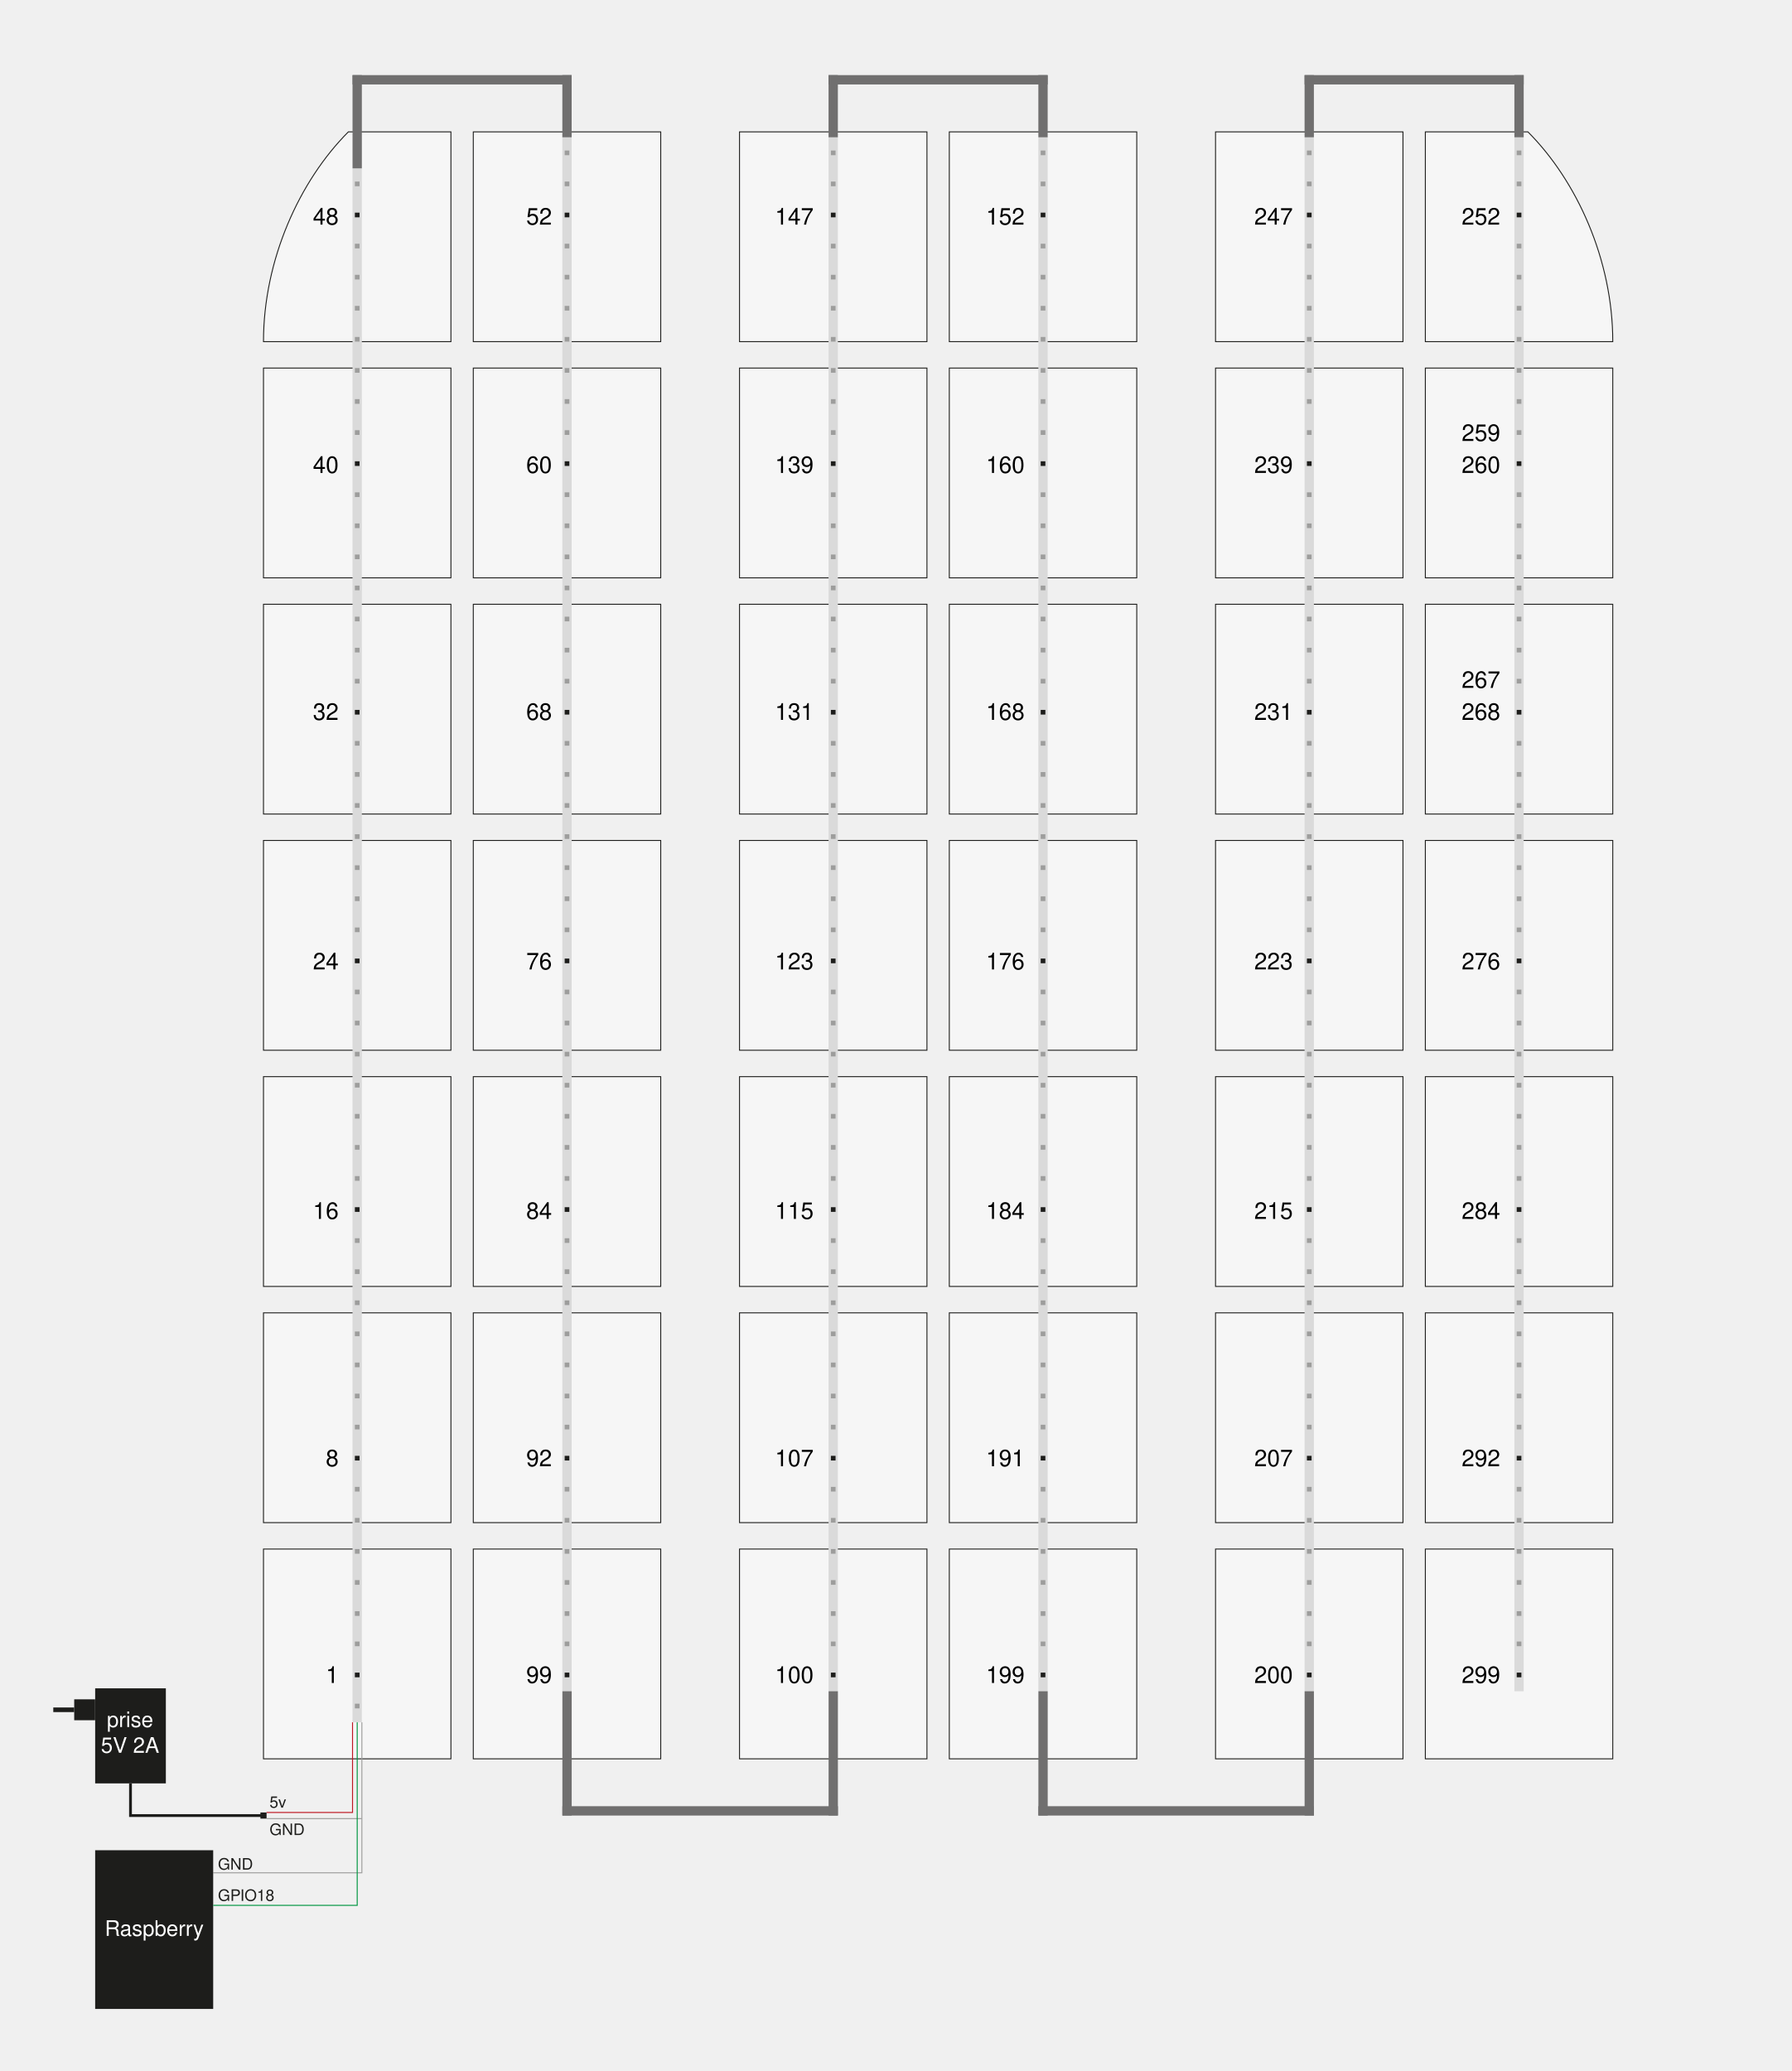
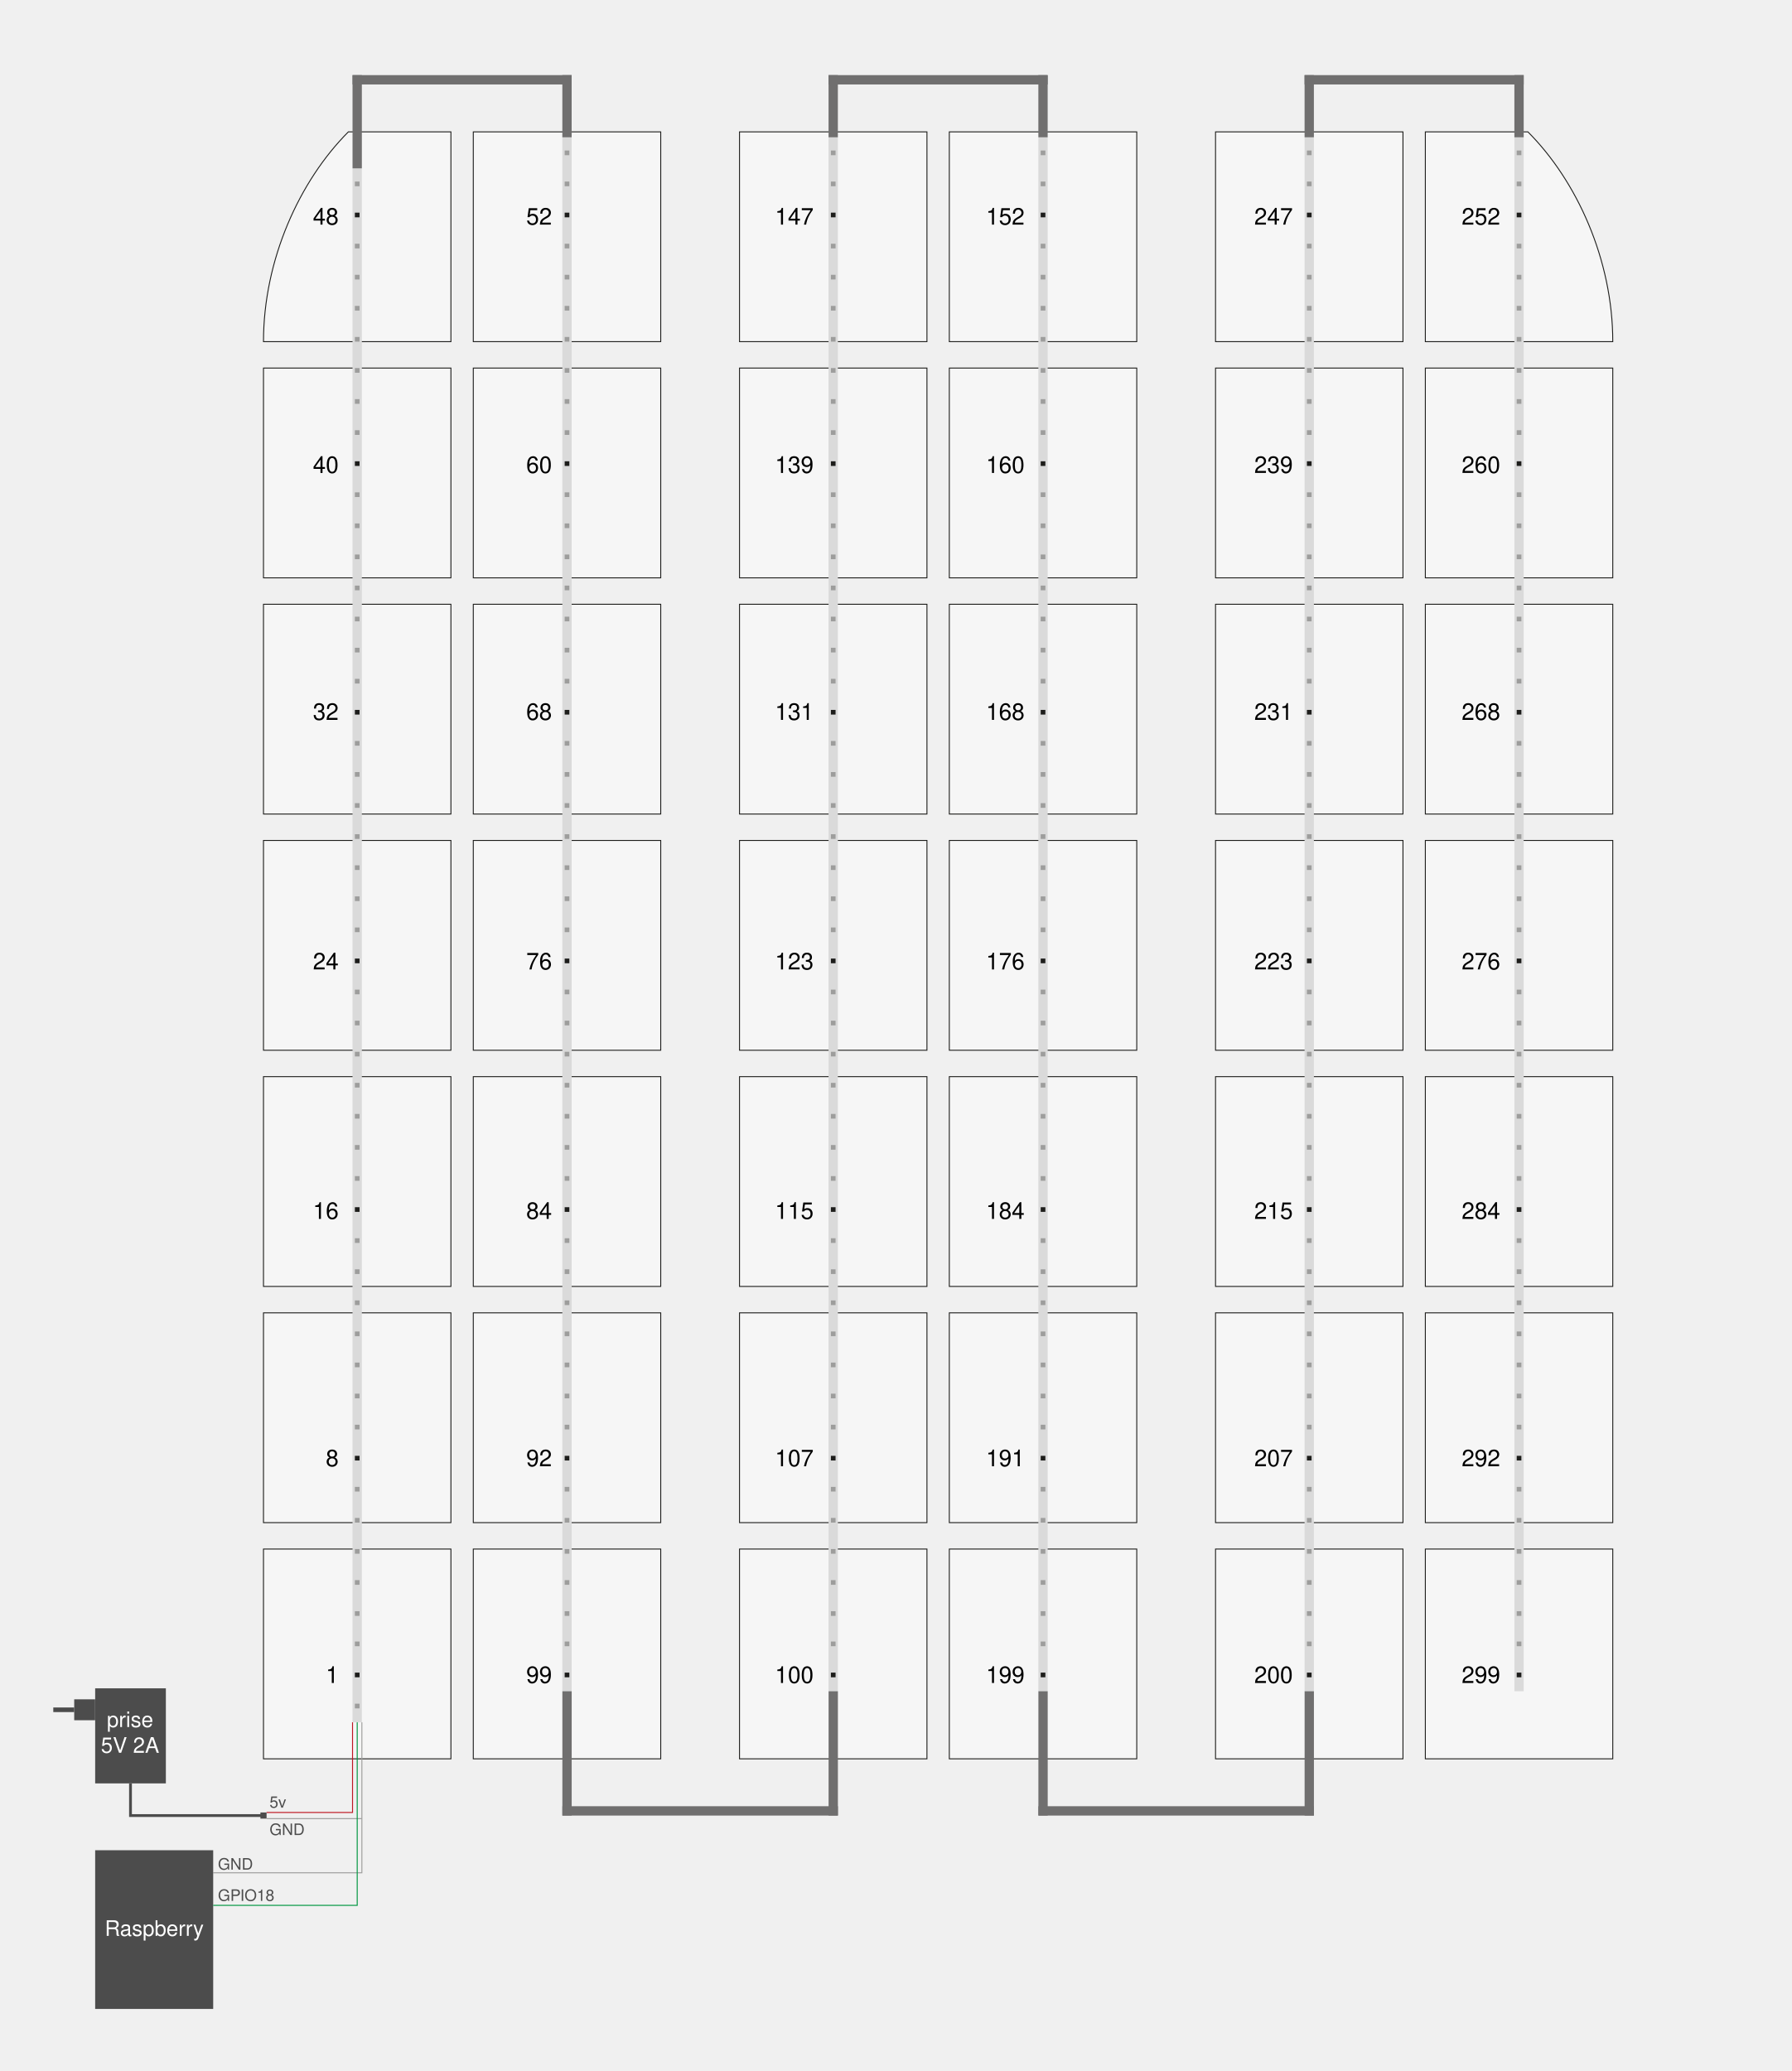
- <svg xmlns="http://www.w3.org/2000/svg" version="1.1" x="0px" y="0px" viewBox="0 0 5447.2 6296.4" style="enable-background:new 0 0 5447.2 6296.4;" xml:space="preserve">
+ <svg xmlns="http://www.w3.org/2000/svg" version="1.1" id="Calque_1" x="0px" y="0px" viewBox="0 0 5447.2 6296.4" style="enable-background:new 0 0 5447.2 6296.4;" xml:space="preserve">
  <style type="text/css">
	.st0{fill:#F6F6F6;stroke:#1D1D1B;stroke-width:2.835;stroke-miterlimit:10;}
	.st1{fill:#DADADA;}
	.st2{fill:#9D9D9C;}
	.st3{fill:#1D1D1B;}
	.st4{font-family:'Helvetica';}
	.st5{font-size:70.425px;}
	.st6{fill:none;}
	.st7{fill:#706F6F;}
	.st8{fill:none;stroke:#9D9D9C;stroke-width:3;stroke-miterlimit:10;}
	.st9{fill:none;stroke:#BE1622;stroke-width:3;stroke-miterlimit:10;}
- 	.st10{fill:#FFFFFF;}
- 	.st11{font-size:65.144px;}
- 	.st12{font-size:48px;}
- 	.st13{fill:none;stroke:#1D1D1B;stroke-width:8.504;stroke-miterlimit:10;}
- 	.st14{fill:none;stroke:#009640;stroke-width:3;stroke-miterlimit:10;}
+ 	.st10{fill:#4C4C4C;}
+ 	.st11{fill:#FFFFFF;}
+ 	.st12{font-size:65.144px;}
+ 	.st13{font-size:48px;}
+ 	.st14{fill:none;stroke:#4C4C4C;stroke-width:8.504;stroke-miterlimit:10;}
+ 	.st15{fill:none;stroke:#009640;stroke-width:3;stroke-miterlimit:10;}
</style>
  <g id="carraux">
    <rect x="801" y="1119" class="st0" width="569.8" height="637.8" />
    <rect x="1438.8" y="1119" class="st0" width="569.8" height="637.8" />
    <rect x="801" y="1837.1" class="st0" width="569.8" height="637.8" />
    <rect x="1438.8" y="1837.1" class="st0" width="569.8" height="637.8" />
    <rect x="801" y="2555.2" class="st0" width="569.8" height="637.8" />
    <rect x="1438.8" y="2555.2" class="st0" width="569.8" height="637.8" />
    <rect x="801" y="3273.3" class="st0" width="569.8" height="637.8" />
    <rect x="1438.8" y="3273.3" class="st0" width="569.8" height="637.8" />
    <rect x="801" y="3991.4" class="st0" width="569.8" height="637.8" />
    <rect x="1438.8" y="3991.4" class="st0" width="569.8" height="637.8" />
    <rect x="801" y="4709.5" class="st0" width="569.8" height="637.8" />
    <rect x="1438.8" y="4709.5" class="st0" width="569.8" height="637.8" />
-     <path class="st0" d="M1370.8,1038.7H801l0,0c0-248.7,109.4-489.1,258-637.8h0h311.8V1038.7z" />
+     <path class="st0" d="M1370.8,1038.7H801l0,0c0-248.7,109.4-489.1,258-637.8l0,0h311.8V1038.7z" />
    <rect x="1438.8" y="400.9" class="st0" width="569.8" height="637.8" />
    <rect x="2248.1" y="1119" class="st0" width="569.8" height="637.8" />
    <rect x="2885.9" y="1119" class="st0" width="569.8" height="637.8" />
    <rect x="2248.1" y="1837.1" class="st0" width="569.8" height="637.8" />
    <rect x="2885.9" y="1837.1" class="st0" width="569.8" height="637.8" />
    <rect x="2248.1" y="2555.2" class="st0" width="569.8" height="637.8" />
    <rect x="2885.9" y="2555.2" class="st0" width="569.8" height="637.8" />
    <rect x="2248.1" y="3273.3" class="st0" width="569.8" height="637.8" />
    <rect x="2885.9" y="3273.3" class="st0" width="569.8" height="637.8" />
    <rect x="2248.1" y="3991.4" class="st0" width="569.8" height="637.8" />
    <rect x="2885.9" y="3991.4" class="st0" width="569.8" height="637.8" />
    <rect x="2248.1" y="4709.5" class="st0" width="569.8" height="637.8" />
    <rect x="2885.9" y="4709.5" class="st0" width="569.8" height="637.8" />
    <rect x="2248.1" y="400.9" class="st0" width="569.8" height="637.8" />
    <rect x="2885.9" y="400.9" class="st0" width="569.8" height="637.8" />
    <rect x="3695.2" y="1119" class="st0" width="569.8" height="637.8" />
    <rect x="4333" y="1119" class="st0" width="569.8" height="637.8" />
    <rect x="3695.2" y="1837.1" class="st0" width="569.8" height="637.8" />
    <rect x="4333" y="1837.1" class="st0" width="569.8" height="637.8" />
    <rect x="3695.2" y="2555.2" class="st0" width="569.8" height="637.8" />
    <rect x="4333" y="2555.2" class="st0" width="569.8" height="637.8" />
    <rect x="3695.2" y="3273.3" class="st0" width="569.8" height="637.8" />
    <rect x="4333" y="3273.3" class="st0" width="569.8" height="637.8" />
    <rect x="3695.2" y="3991.4" class="st0" width="569.8" height="637.8" />
    <rect x="4333" y="3991.4" class="st0" width="569.8" height="637.8" />
    <rect x="3695.2" y="4709.5" class="st0" width="569.8" height="637.8" />
    <rect x="4333" y="4709.5" class="st0" width="569.8" height="637.8" />
    <rect x="3695.2" y="400.9" class="st0" width="569.8" height="637.8" />
-     <path class="st0" d="M4333,1038.7h569.8l0,0c0-248.7-109.4-489.1-258-637.8h0H4333V1038.7z" />
+     <path class="st0" d="M4333,1038.7h569.8l0,0c0-248.7-109.4-489.1-258-637.8l0,0H4333V1038.7z" />
  </g>
  <g id="bandes">
    <rect x="1071.7" y="511.9" class="st1" width="28.3" height="4724.4" />
    <rect x="1078.8" y="552" class="st2" width="14.2" height="14.2" />
    <rect x="1078.8" y="646.5" class="st3" width="14.2" height="14.2" />
    <rect x="1078.8" y="741" class="st2" width="14.2" height="14.2" />
    <rect x="1078.8" y="835.5" class="st2" width="14.2" height="14.2" />
    <rect x="1078.8" y="930" class="st2" width="14.2" height="14.2" />
    <rect x="1078.8" y="1024.5" class="st2" width="14.2" height="14.2" />
    <rect x="1078.8" y="1119" class="st2" width="14.2" height="14.2" />
    <rect x="1078.8" y="1213.5" class="st2" width="14.2" height="14.2" />
    <rect x="1078.8" y="1308" class="st2" width="14.2" height="14.2" />
    <rect x="1078.8" y="1402.4" class="st3" width="14.2" height="14.2" />
    <rect x="1078.8" y="1496.9" class="st2" width="14.2" height="14.2" />
    <rect x="1078.8" y="1591.4" class="st2" width="14.2" height="14.2" />
    <rect x="1078.8" y="1685.9" class="st2" width="14.2" height="14.2" />
    <rect x="1078.8" y="1780.4" class="st2" width="14.2" height="14.2" />
    <rect x="1078.8" y="1874.9" class="st2" width="14.2" height="14.2" />
    <rect x="1078.8" y="1969.4" class="st2" width="14.2" height="14.2" />
    <rect x="1078.8" y="2063.9" class="st2" width="14.2" height="14.2" />
    <rect x="1078.8" y="2158.3" class="st3" width="14.2" height="14.2" />
    <rect x="1078.8" y="2252.8" class="st2" width="14.2" height="14.2" />
    <rect x="1078.8" y="2347.3" class="st2" width="14.2" height="14.2" />
    <rect x="1078.8" y="2441.8" class="st2" width="14.2" height="14.2" />
    <rect x="1078.8" y="2536.3" class="st2" width="14.2" height="14.2" />
    <rect x="1078.8" y="2630.8" class="st2" width="14.2" height="14.2" />
    <rect x="1078.8" y="2725.3" class="st2" width="14.2" height="14.2" />
    <rect x="1078.8" y="2819.8" class="st2" width="14.2" height="14.2" />
    <rect x="1078.8" y="2914.3" class="st3" width="14.2" height="14.2" />
    <rect x="1078.8" y="3008.7" class="st2" width="14.2" height="14.2" />
    <rect x="1078.8" y="3103.2" class="st2" width="14.2" height="14.2" />
    <rect x="1078.8" y="3197.7" class="st2" width="14.2" height="14.2" />
    <rect x="1078.8" y="3292.2" class="st2" width="14.2" height="14.2" />
    <rect x="1078.8" y="3386.7" class="st2" width="14.2" height="14.2" />
    <rect x="1078.8" y="3481.2" class="st2" width="14.2" height="14.2" />
    <rect x="1078.8" y="3575.7" class="st2" width="14.2" height="14.2" />
    <rect x="1078.8" y="3670.2" class="st3" width="14.2" height="14.2" />
    <rect x="1078.8" y="3764.6" class="st2" width="14.2" height="14.2" />
    <rect x="1078.8" y="3859.1" class="st2" width="14.2" height="14.2" />
    <rect x="1078.8" y="3953.6" class="st2" width="14.2" height="14.2" />
    <rect x="1078.8" y="4048.1" class="st2" width="14.2" height="14.2" />
    <rect x="1078.8" y="4142.6" class="st2" width="14.2" height="14.2" />
    <rect x="1078.8" y="4237.1" class="st2" width="14.2" height="14.2" />
    <rect x="1078.8" y="4331.6" class="st2" width="14.2" height="14.2" />
    <rect x="1078.8" y="4426.1" class="st3" width="14.2" height="14.2" />
    <rect x="1078.8" y="4520.5" class="st2" width="14.2" height="14.2" />
    <rect x="1078.8" y="4615" class="st2" width="14.2" height="14.2" />
    <rect x="1078.8" y="4709.5" class="st2" width="14.2" height="14.2" />
    <rect x="1078.8" y="4804" class="st2" width="14.2" height="14.2" />
    <rect x="1078.8" y="4898.5" class="st2" width="14.2" height="14.2" />
    <rect x="1078.8" y="4990.7" class="st2" width="14.2" height="14.2" />
    <rect x="1078.8" y="5085.2" class="st3" width="14.2" height="14.2" />
    <rect x="1078.8" y="5179.7" class="st2" width="14.2" height="14.2" />
    <rect x="1709.5" y="417.4" class="st1" width="28.3" height="4724.4" />
    <rect x="1716.6" y="552" class="st2" width="14.2" height="14.2" />
    <rect x="1716.6" y="457.6" class="st2" width="14.2" height="14.2" />
    <rect x="1716.6" y="646.5" class="st3" width="14.2" height="14.2" />
    <rect x="1716.6" y="741" class="st2" width="14.2" height="14.2" />
    <rect x="1716.6" y="835.5" class="st2" width="14.2" height="14.2" />
    <rect x="1716.6" y="930" class="st2" width="14.2" height="14.2" />
    <rect x="1716.6" y="1024.5" class="st2" width="14.2" height="14.2" />
    <rect x="1716.6" y="1119" class="st2" width="14.2" height="14.2" />
    <rect x="1716.6" y="1213.5" class="st2" width="14.2" height="14.2" />
    <rect x="1716.6" y="1308" class="st2" width="14.2" height="14.2" />
    <rect x="1716.6" y="1402.4" class="st3" width="14.2" height="14.2" />
    <rect x="1716.6" y="1496.9" class="st2" width="14.2" height="14.2" />
    <rect x="1716.6" y="1591.4" class="st2" width="14.2" height="14.2" />
    <rect x="1716.6" y="1685.9" class="st2" width="14.2" height="14.2" />
    <rect x="1716.6" y="1780.4" class="st2" width="14.2" height="14.2" />
    <rect x="1716.6" y="1874.9" class="st2" width="14.2" height="14.2" />
    <rect x="1716.6" y="1969.4" class="st2" width="14.2" height="14.2" />
    <rect x="1716.6" y="2063.9" class="st2" width="14.2" height="14.2" />
    <rect x="1716.6" y="2158.3" class="st3" width="14.2" height="14.2" />
    <rect x="1716.6" y="2252.8" class="st2" width="14.2" height="14.2" />
    <rect x="1716.6" y="2347.3" class="st2" width="14.2" height="14.2" />
    <rect x="1716.6" y="2441.8" class="st2" width="14.2" height="14.2" />
    <rect x="1716.6" y="2536.3" class="st2" width="14.2" height="14.2" />
    <rect x="1716.6" y="2630.8" class="st2" width="14.2" height="14.2" />
    <rect x="1716.6" y="2725.3" class="st2" width="14.2" height="14.2" />
    <rect x="1716.6" y="2819.8" class="st2" width="14.2" height="14.2" />
    <rect x="1716.6" y="2914.3" class="st3" width="14.2" height="14.2" />
    <rect x="1716.6" y="3008.7" class="st2" width="14.2" height="14.2" />
    <rect x="1716.6" y="3103.2" class="st2" width="14.2" height="14.2" />
    <rect x="1716.6" y="3197.7" class="st2" width="14.2" height="14.2" />
    <rect x="1716.6" y="3292.2" class="st2" width="14.2" height="14.2" />
    <rect x="1716.6" y="3386.7" class="st2" width="14.2" height="14.2" />
    <rect x="1716.6" y="3481.2" class="st2" width="14.2" height="14.2" />
    <rect x="1716.6" y="3575.7" class="st2" width="14.2" height="14.2" />
    <rect x="1716.6" y="3670.2" class="st3" width="14.2" height="14.2" />
    <rect x="1716.6" y="3764.6" class="st2" width="14.2" height="14.2" />
    <rect x="1716.6" y="3859.1" class="st2" width="14.2" height="14.2" />
    <rect x="1716.6" y="3953.6" class="st2" width="14.2" height="14.2" />
    <rect x="1716.6" y="4048.1" class="st2" width="14.2" height="14.2" />
    <rect x="1716.6" y="4142.6" class="st2" width="14.2" height="14.2" />
    <rect x="1716.6" y="4237.1" class="st2" width="14.2" height="14.2" />
    <rect x="1716.6" y="4331.6" class="st2" width="14.2" height="14.2" />
    <rect x="1716.6" y="4426.1" class="st3" width="14.2" height="14.2" />
    <rect x="1716.6" y="4520.5" class="st2" width="14.2" height="14.2" />
    <rect x="1716.6" y="4615" class="st2" width="14.2" height="14.2" />
    <rect x="1716.6" y="4709.5" class="st2" width="14.2" height="14.2" />
    <rect x="1716.6" y="4804" class="st2" width="14.2" height="14.2" />
    <rect x="1716.6" y="4898.5" class="st2" width="14.2" height="14.2" />
    <rect x="1716.6" y="4990.7" class="st2" width="14.2" height="14.2" />
    <rect x="1716.6" y="5085.2" class="st3" width="14.2" height="14.2" />
    <rect x="2518.8" y="417.4" class="st1" width="28.3" height="4724.4" />
    <rect x="2525.9" y="552" class="st2" width="14.2" height="14.2" />
    <rect x="2525.9" y="457.6" class="st2" width="14.2" height="14.2" />
    <rect x="2525.9" y="646.5" class="st3" width="14.2" height="14.2" />
    <rect x="2525.9" y="741" class="st2" width="14.2" height="14.2" />
    <rect x="2525.9" y="835.5" class="st2" width="14.2" height="14.2" />
    <rect x="2525.9" y="930" class="st2" width="14.2" height="14.2" />
    <rect x="2525.9" y="1024.5" class="st2" width="14.2" height="14.2" />
    <rect x="2525.9" y="1119" class="st2" width="14.2" height="14.2" />
    <rect x="2525.9" y="1213.5" class="st2" width="14.2" height="14.2" />
    <rect x="2525.9" y="1308" class="st2" width="14.2" height="14.2" />
    <rect x="2525.9" y="1402.4" class="st3" width="14.2" height="14.2" />
    <rect x="2525.9" y="1496.9" class="st2" width="14.2" height="14.2" />
    <rect x="2525.9" y="1591.4" class="st2" width="14.2" height="14.2" />
    <rect x="2525.9" y="1685.9" class="st2" width="14.2" height="14.2" />
    <rect x="2525.9" y="1780.4" class="st2" width="14.2" height="14.2" />
    <rect x="2525.9" y="1874.9" class="st2" width="14.2" height="14.2" />
    <rect x="2525.9" y="1969.4" class="st2" width="14.2" height="14.2" />
    <rect x="2525.9" y="2063.9" class="st2" width="14.2" height="14.2" />
    <rect x="2525.9" y="2158.3" class="st3" width="14.2" height="14.2" />
    <rect x="2525.9" y="2252.8" class="st2" width="14.2" height="14.2" />
    <rect x="2525.9" y="2347.3" class="st2" width="14.2" height="14.2" />
    <rect x="2525.9" y="2441.8" class="st2" width="14.2" height="14.2" />
    <rect x="2525.9" y="2536.3" class="st2" width="14.2" height="14.2" />
    <rect x="2525.9" y="2630.8" class="st2" width="14.2" height="14.2" />
    <rect x="2525.9" y="2725.3" class="st2" width="14.2" height="14.2" />
    <rect x="2525.9" y="2819.8" class="st2" width="14.2" height="14.2" />
    <rect x="2525.9" y="2914.3" class="st3" width="14.2" height="14.2" />
    <rect x="2525.9" y="3008.7" class="st2" width="14.2" height="14.2" />
    <rect x="2525.9" y="3103.2" class="st2" width="14.2" height="14.2" />
    <rect x="2525.9" y="3197.7" class="st2" width="14.2" height="14.2" />
    <rect x="2525.9" y="3292.2" class="st2" width="14.2" height="14.2" />
    <rect x="2525.9" y="3386.7" class="st2" width="14.2" height="14.2" />
    <rect x="2525.9" y="3481.2" class="st2" width="14.2" height="14.2" />
    <rect x="2525.9" y="3575.7" class="st2" width="14.2" height="14.2" />
    <rect x="2525.9" y="3670.2" class="st3" width="14.2" height="14.2" />
    <rect x="2525.9" y="3764.6" class="st2" width="14.2" height="14.2" />
    <rect x="2525.9" y="3859.1" class="st2" width="14.2" height="14.2" />
    <rect x="2525.9" y="3953.6" class="st2" width="14.2" height="14.2" />
    <rect x="2525.9" y="4048.1" class="st2" width="14.2" height="14.2" />
    <rect x="2525.9" y="4142.6" class="st2" width="14.2" height="14.2" />
    <rect x="2525.9" y="4237.1" class="st2" width="14.2" height="14.2" />
    <rect x="2525.9" y="4331.6" class="st2" width="14.2" height="14.2" />
    <rect x="2525.9" y="4426.1" class="st3" width="14.2" height="14.2" />
    <rect x="2525.9" y="4520.5" class="st2" width="14.2" height="14.2" />
    <rect x="2525.9" y="4615" class="st2" width="14.2" height="14.2" />
    <rect x="2525.9" y="4709.5" class="st2" width="14.2" height="14.2" />
    <rect x="2525.9" y="4804" class="st2" width="14.2" height="14.2" />
    <rect x="2525.9" y="4898.5" class="st2" width="14.2" height="14.2" />
    <rect x="2525.9" y="4990.7" class="st2" width="14.2" height="14.2" />
    <rect x="2525.9" y="5085.2" class="st3" width="14.2" height="14.2" />
    <rect x="3156.6" y="417.4" class="st1" width="28.3" height="4724.4" />
    <rect x="3163.7" y="552" class="st2" width="14.2" height="14.2" />
    <rect x="3163.7" y="457.6" class="st2" width="14.2" height="14.2" />
    <rect x="3163.7" y="646.5" class="st3" width="14.2" height="14.2" />
    <rect x="3163.7" y="741" class="st2" width="14.2" height="14.2" />
    <rect x="3163.7" y="835.5" class="st2" width="14.2" height="14.2" />
    <rect x="3163.7" y="930" class="st2" width="14.2" height="14.2" />
    <rect x="3163.7" y="1024.5" class="st2" width="14.2" height="14.2" />
    <rect x="3163.7" y="1119" class="st2" width="14.2" height="14.2" />
    <rect x="3163.7" y="1213.5" class="st2" width="14.2" height="14.2" />
    <rect x="3163.7" y="1308" class="st2" width="14.2" height="14.2" />
    <rect x="3163.7" y="1402.4" class="st3" width="14.2" height="14.2" />
    <rect x="3163.7" y="1496.9" class="st2" width="14.2" height="14.2" />
    <rect x="3163.7" y="1591.4" class="st2" width="14.2" height="14.2" />
    <rect x="3163.7" y="1685.9" class="st2" width="14.2" height="14.2" />
    <rect x="3163.7" y="1780.4" class="st2" width="14.2" height="14.2" />
    <rect x="3163.7" y="1874.9" class="st2" width="14.2" height="14.2" />
    <rect x="3163.7" y="1969.4" class="st2" width="14.2" height="14.2" />
    <rect x="3163.7" y="2063.9" class="st2" width="14.2" height="14.2" />
    <rect x="3163.7" y="2158.3" class="st3" width="14.2" height="14.2" />
    <rect x="3163.7" y="2252.8" class="st2" width="14.2" height="14.2" />
    <rect x="3163.7" y="2347.3" class="st2" width="14.2" height="14.2" />
    <rect x="3163.7" y="2441.8" class="st2" width="14.2" height="14.2" />
    <rect x="3163.7" y="2536.3" class="st2" width="14.2" height="14.2" />
    <rect x="3163.7" y="2630.8" class="st2" width="14.2" height="14.2" />
    <rect x="3163.7" y="2725.3" class="st2" width="14.2" height="14.2" />
    <rect x="3163.7" y="2819.8" class="st2" width="14.2" height="14.2" />
    <rect x="3163.7" y="2914.3" class="st3" width="14.2" height="14.2" />
    <rect x="3163.7" y="3008.7" class="st2" width="14.2" height="14.2" />
    <rect x="3163.7" y="3103.2" class="st2" width="14.2" height="14.2" />
    <rect x="3163.7" y="3197.7" class="st2" width="14.2" height="14.2" />
    <rect x="3163.7" y="3292.2" class="st2" width="14.2" height="14.2" />
    <rect x="3163.7" y="3386.7" class="st2" width="14.2" height="14.2" />
    <rect x="3163.7" y="3481.2" class="st2" width="14.2" height="14.2" />
    <rect x="3163.7" y="3575.7" class="st2" width="14.2" height="14.2" />
    <rect x="3163.7" y="3670.2" class="st3" width="14.2" height="14.2" />
    <rect x="3163.7" y="3764.6" class="st2" width="14.2" height="14.2" />
    <rect x="3163.7" y="3859.1" class="st2" width="14.2" height="14.2" />
    <rect x="3163.7" y="3953.6" class="st2" width="14.2" height="14.2" />
    <rect x="3163.7" y="4048.1" class="st2" width="14.2" height="14.2" />
    <rect x="3163.7" y="4142.6" class="st2" width="14.2" height="14.2" />
    <rect x="3163.7" y="4237.1" class="st2" width="14.2" height="14.2" />
    <rect x="3163.7" y="4331.6" class="st2" width="14.2" height="14.2" />
    <rect x="3163.7" y="4426.1" class="st3" width="14.2" height="14.2" />
    <rect x="3163.7" y="4520.5" class="st2" width="14.2" height="14.2" />
    <rect x="3163.7" y="4615" class="st2" width="14.2" height="14.2" />
    <rect x="3163.7" y="4709.5" class="st2" width="14.2" height="14.2" />
    <rect x="3163.7" y="4804" class="st2" width="14.2" height="14.2" />
    <rect x="3163.7" y="4898.5" class="st2" width="14.2" height="14.2" />
    <rect x="3163.7" y="4990.7" class="st2" width="14.2" height="14.2" />
    <rect x="3163.7" y="5085.2" class="st3" width="14.2" height="14.2" />
    <rect x="3965.9" y="417.4" class="st1" width="28.3" height="4724.4" />
    <rect x="3973" y="552" class="st2" width="14.2" height="14.2" />
    <rect x="3973" y="457.6" class="st2" width="14.2" height="14.2" />
    <rect x="3973" y="646.5" class="st3" width="14.2" height="14.2" />
    <rect x="3973" y="741" class="st2" width="14.2" height="14.2" />
    <rect x="3973" y="835.5" class="st2" width="14.2" height="14.2" />
    <rect x="3973" y="930" class="st2" width="14.2" height="14.2" />
    <rect x="3973" y="1024.5" class="st2" width="14.2" height="14.2" />
    <rect x="3973" y="1119" class="st2" width="14.2" height="14.2" />
    <rect x="3973" y="1213.5" class="st2" width="14.2" height="14.2" />
    <rect x="3973" y="1308" class="st2" width="14.2" height="14.2" />
    <rect x="3973" y="1402.4" class="st3" width="14.2" height="14.2" />
    <rect x="3973" y="1496.9" class="st2" width="14.2" height="14.2" />
    <rect x="3973" y="1591.4" class="st2" width="14.2" height="14.2" />
    <rect x="3973" y="1685.9" class="st2" width="14.2" height="14.2" />
    <rect x="3973" y="1780.4" class="st2" width="14.2" height="14.2" />
    <rect x="3973" y="1874.9" class="st2" width="14.2" height="14.2" />
    <rect x="3973" y="1969.4" class="st2" width="14.2" height="14.2" />
    <rect x="3973" y="2063.9" class="st2" width="14.2" height="14.2" />
    <rect x="3973" y="2158.3" class="st3" width="14.2" height="14.2" />
    <rect x="3973" y="2252.8" class="st2" width="14.2" height="14.2" />
    <rect x="3973" y="2347.3" class="st2" width="14.2" height="14.2" />
    <rect x="3973" y="2441.8" class="st2" width="14.2" height="14.2" />
    <rect x="3973" y="2536.3" class="st2" width="14.2" height="14.2" />
    <rect x="3973" y="2630.8" class="st2" width="14.2" height="14.2" />
    <rect x="3973" y="2725.3" class="st2" width="14.2" height="14.2" />
    <rect x="3973" y="2819.8" class="st2" width="14.2" height="14.2" />
    <rect x="3973" y="2914.3" class="st3" width="14.2" height="14.2" />
    <rect x="3973" y="3008.7" class="st2" width="14.2" height="14.2" />
    <rect x="3973" y="3103.2" class="st2" width="14.2" height="14.2" />
    <rect x="3973" y="3197.7" class="st2" width="14.2" height="14.2" />
    <rect x="3973" y="3292.2" class="st2" width="14.2" height="14.2" />
    <rect x="3973" y="3386.7" class="st2" width="14.2" height="14.2" />
    <rect x="3973" y="3481.2" class="st2" width="14.2" height="14.2" />
    <rect x="3973" y="3575.7" class="st2" width="14.2" height="14.2" />
    <rect x="3973" y="3670.2" class="st3" width="14.2" height="14.2" />
    <rect x="3973" y="3764.6" class="st2" width="14.2" height="14.2" />
    <rect x="3973" y="3859.1" class="st2" width="14.2" height="14.2" />
    <rect x="3973" y="3953.6" class="st2" width="14.2" height="14.2" />
    <rect x="3973" y="4048.1" class="st2" width="14.2" height="14.2" />
    <rect x="3973" y="4142.6" class="st2" width="14.2" height="14.2" />
    <rect x="3973" y="4237.1" class="st2" width="14.2" height="14.2" />
    <rect x="3973" y="4331.6" class="st2" width="14.2" height="14.2" />
    <rect x="3973" y="4426.1" class="st3" width="14.2" height="14.2" />
    <rect x="3973" y="4520.5" class="st2" width="14.2" height="14.2" />
    <rect x="3973" y="4615" class="st2" width="14.2" height="14.2" />
    <rect x="3973" y="4709.5" class="st2" width="14.2" height="14.2" />
    <rect x="3973" y="4804" class="st2" width="14.2" height="14.2" />
    <rect x="3973" y="4898.5" class="st2" width="14.2" height="14.2" />
    <rect x="3973" y="4990.7" class="st2" width="14.2" height="14.2" />
    <rect x="3973" y="5085.2" class="st3" width="14.2" height="14.2" />
    <rect x="4603.7" y="417.4" class="st1" width="28.3" height="4724.4" />
    <rect x="4610.8" y="552" class="st2" width="14.2" height="14.2" />
    <rect x="4610.8" y="457.6" class="st2" width="14.2" height="14.2" />
    <rect x="4610.8" y="646.5" class="st3" width="14.2" height="14.2" />
    <rect x="4610.8" y="741" class="st2" width="14.2" height="14.2" />
    <rect x="4610.8" y="835.5" class="st2" width="14.2" height="14.2" />
    <rect x="4610.8" y="930" class="st2" width="14.2" height="14.2" />
    <rect x="4610.8" y="1024.5" class="st2" width="14.2" height="14.2" />
    <rect x="4610.8" y="1119" class="st2" width="14.2" height="14.2" />
    <rect x="4610.8" y="1213.5" class="st2" width="14.2" height="14.2" />
    <rect x="4610.8" y="1308" class="st2" width="14.2" height="14.2" />
    <rect x="4610.8" y="1402.4" class="st3" width="14.2" height="14.2" />
    <rect x="4610.8" y="1496.9" class="st2" width="14.2" height="14.2" />
    <rect x="4610.8" y="1591.4" class="st2" width="14.2" height="14.2" />
    <rect x="4610.8" y="1685.9" class="st2" width="14.2" height="14.2" />
    <rect x="4610.8" y="1780.4" class="st2" width="14.2" height="14.2" />
    <rect x="4610.8" y="1874.9" class="st2" width="14.2" height="14.2" />
    <rect x="4610.8" y="1969.4" class="st2" width="14.2" height="14.2" />
    <rect x="4610.8" y="2063.9" class="st2" width="14.2" height="14.2" />
    <rect x="4610.8" y="2158.3" class="st3" width="14.2" height="14.2" />
    <rect x="4610.8" y="2252.8" class="st2" width="14.2" height="14.2" />
    <rect x="4610.8" y="2347.3" class="st2" width="14.2" height="14.2" />
    <rect x="4610.8" y="2441.8" class="st2" width="14.2" height="14.2" />
    <rect x="4610.8" y="2536.3" class="st2" width="14.2" height="14.2" />
    <rect x="4610.8" y="2630.8" class="st2" width="14.2" height="14.2" />
    <rect x="4610.8" y="2725.3" class="st2" width="14.2" height="14.2" />
    <rect x="4610.8" y="2819.8" class="st2" width="14.2" height="14.2" />
    <rect x="4610.8" y="2914.3" class="st3" width="14.2" height="14.2" />
    <rect x="4610.8" y="3008.7" class="st2" width="14.2" height="14.2" />
    <rect x="4610.8" y="3103.2" class="st2" width="14.2" height="14.2" />
    <rect x="4610.8" y="3197.7" class="st2" width="14.2" height="14.2" />
    <rect x="4610.8" y="3292.2" class="st2" width="14.2" height="14.2" />
    <rect x="4610.8" y="3386.7" class="st2" width="14.2" height="14.2" />
    <rect x="4610.8" y="3481.2" class="st2" width="14.2" height="14.2" />
    <rect x="4610.8" y="3575.7" class="st2" width="14.2" height="14.2" />
    <rect x="4610.8" y="3670.2" class="st3" width="14.2" height="14.2" />
    <rect x="4610.8" y="3764.6" class="st2" width="14.2" height="14.2" />
    <rect x="4610.8" y="3859.1" class="st2" width="14.2" height="14.2" />
    <rect x="4610.8" y="3953.6" class="st2" width="14.2" height="14.2" />
    <rect x="4610.8" y="4048.1" class="st2" width="14.2" height="14.2" />
    <rect x="4610.8" y="4142.6" class="st2" width="14.2" height="14.2" />
    <rect x="4610.8" y="4237.1" class="st2" width="14.2" height="14.2" />
    <rect x="4610.8" y="4331.6" class="st2" width="14.2" height="14.2" />
    <rect x="4610.8" y="4426.1" class="st3" width="14.2" height="14.2" />
    <rect x="4610.8" y="4520.5" class="st2" width="14.2" height="14.2" />
    <rect x="4610.8" y="4615" class="st2" width="14.2" height="14.2" />
    <rect x="4610.8" y="4709.5" class="st2" width="14.2" height="14.2" />
    <rect x="4610.8" y="4804" class="st2" width="14.2" height="14.2" />
    <rect x="4610.8" y="4898.5" class="st2" width="14.2" height="14.2" />
    <rect x="4610.8" y="4990.7" class="st2" width="14.2" height="14.2" />
    <rect x="4610.8" y="5085.2" class="st3" width="14.2" height="14.2" />
  </g>
-   <g id="indexes">
-     <text transform="matrix(1 0 0 1 990.3652 5116.746)" class="st4 st5">1</text>
-     <text transform="matrix(1 0 0 1 990.3652 4457.839)" class="st4 st5">8</text>
-     <text transform="matrix(1 0 0 1 951.1987 3705.826)" class="st4 st5">16</text>
-     <rect x="951.2" y="2886.9" class="st6" width="78.3" height="94.3" />
-     <text transform="matrix(1 0 0 1 951.1985 2947.322)" class="st4 st5">24</text>
-     <text transform="matrix(1 0 0 1 951.1987 2188.641)" class="st4 st5">32</text>
-     <text transform="matrix(1 0 0 1 951.1987 1437.873)" class="st4 st5">40</text>
-     <text transform="matrix(1 0 0 1 951.1987 682.8994)" class="st4 st5">48</text>
-     <text transform="matrix(1 0 0 1 1599.661 5116.746)" class="st4 st5">99</text>
-     <text transform="matrix(1 0 0 1 1599.661 4457.839)" class="st4 st5">92</text>
-     <text transform="matrix(1 0 0 1 1599.661 3705.826)" class="st4 st5">84</text>
-     <rect x="1599.7" y="2886.9" class="st6" width="78.3" height="94.3" />
-     <text transform="matrix(1 0 0 1 1599.661 2947.322)" class="st4 st5">76</text>
-     <text transform="matrix(1 0 0 1 1599.661 2188.641)" class="st4 st5">68</text>
-     <text transform="matrix(1 0 0 1 1599.661 1437.873)" class="st4 st5">60</text>
-     <text transform="matrix(1 0 0 1 1599.661 682.8994)" class="st4 st5">52</text>
-     <text transform="matrix(1 0 0 1 2355.924 5116.746)" class="st4 st5">100</text>
-     <text transform="matrix(1 0 0 1 2355.924 4457.839)" class="st4 st5">107</text>
-     <text transform="matrix(1 0 0 1 2355.924 3705.826)" class="st4 st5">115</text>
-     <rect x="2340" y="2886.9" class="st6" width="133.5" height="94.3" />
-     <text transform="matrix(1 0 0 1 2355.925 2947.322)" class="st4 st5">123</text>
-     <text transform="matrix(1 0 0 1 2355.924 2188.641)" class="st4 st5">131</text>
-     <text transform="matrix(1 0 0 1 2355.924 1437.873)" class="st4 st5">139</text>
-     <text transform="matrix(1 0 0 1 2355.924 682.8994)" class="st4 st5">147</text>
-     <text transform="matrix(1 0 0 1 2997.325 5116.746)" class="st4 st5">199</text>
-     <text transform="matrix(1 0 0 1 2997.325 4457.839)" class="st4 st5">191</text>
-     <text transform="matrix(1 0 0 1 2997.325 3705.826)" class="st4 st5">184</text>
-     <rect x="2981.4" y="2886.9" class="st6" width="133.5" height="94.3" />
-     <text transform="matrix(1 0 0 1 2997.325 2947.322)" class="st4 st5">176</text>
-     <text transform="matrix(1 0 0 1 2997.325 2188.641)" class="st4 st5">168</text>
-     <text transform="matrix(1 0 0 1 2997.325 1437.873)" class="st4 st5">160</text>
-     <text transform="matrix(1 0 0 1 2997.325 682.8994)" class="st4 st5">152</text>
-     <text transform="matrix(1 0 0 1 3812.817 5116.746)" class="st4 st5">200</text>
-     <text transform="matrix(1 0 0 1 3812.817 4457.839)" class="st4 st5">207</text>
-     <text transform="matrix(1 0 0 1 3812.817 3705.826)" class="st4 st5">215</text>
-     <rect x="3796.8" y="2886.9" class="st6" width="133.5" height="94.3" />
-     <text transform="matrix(1 0 0 1 3812.817 2947.322)" class="st4 st5">223</text>
-     <text transform="matrix(1 0 0 1 3812.817 2188.641)" class="st4 st5">231</text>
-     <text transform="matrix(1 0 0 1 3812.817 1437.873)" class="st4 st5">239</text>
-     <text transform="matrix(1 0 0 1 3812.817 682.8994)" class="st4 st5">247</text>
-     <text transform="matrix(1 0 0 1 4443.347 5116.746)" class="st4 st5">299</text>
-     <text transform="matrix(1 0 0 1 4443.347 4457.839)" class="st4 st5">292</text>
-     <text transform="matrix(1 0 0 1 4443.347 3705.826)" class="st4 st5">284</text>
-     <rect x="4427.4" y="2886.9" class="st6" width="133.5" height="94.3" />
-     <text transform="matrix(1 0 0 1 4443.347 2947.322)" class="st4 st5">276</text>
-     <text transform="matrix(1 0 0 1 4443.347 2188.641)" class="st4 st5">268</text>
-     <text transform="matrix(1 0 0 1 4443.347 1437.873)" class="st4 st5">260</text>
-     <text transform="matrix(1 0 0 1 4443.347 2091.363)" class="st4 st5">267</text>
-     <text transform="matrix(1 0 0 1 4443.347 1340.595)" class="st4 st5">259</text>
-     <text transform="matrix(1 0 0 1 4443.347 682.8994)" class="st4 st5">252</text>
-   </g>
-   <g id="cables">
-     <rect x="2518.8" y="228.4" class="st7" width="28.3" height="189" />
-     <rect x="2518.8" y="228.4" class="st7" width="666.1" height="28.4" />
-     <rect x="3965.9" y="228.4" class="st7" width="666.1" height="28.4" />
-     <rect x="1071.7" y="228.4" class="st7" width="28.3" height="283.5" />
-     <rect x="1709.5" y="228.4" class="st7" width="28.3" height="189" />
-     <rect x="1071.7" y="228.4" class="st7" width="666.1" height="28.4" />
-     <rect x="2518.8" y="5141.8" transform="matrix(-1 -1.224647e-16 1.224647e-16 -1 5066.012 10661.573)" class="st7" width="28.3" height="378" />
-     <rect x="3156.6" y="228.4" class="st7" width="28.3" height="189" />
-     <rect x="3156.6" y="5141.8" transform="matrix(-1 -1.224647e-16 1.224647e-16 -1 6341.602 10661.573)" class="st7" width="28.3" height="378" />
-     <rect x="3965.9" y="228.4" class="st7" width="28.3" height="189" />
-     <rect x="3965.9" y="5141.8" transform="matrix(-1 -1.224647e-16 1.224647e-16 -1 7960.185 10661.573)" class="st7" width="28.3" height="378" />
-     <rect x="4603.7" y="228.4" class="st7" width="28.3" height="189" />
-     <rect x="1709.5" y="5141.8" transform="matrix(-1 -1.224647e-16 1.224647e-16 -1 3447.429 10661.573)" class="st7" width="28.3" height="378" />
-     <rect x="1709.5" y="5491.4" transform="matrix(-1 -1.224647e-16 1.224647e-16 -1 4256.721 11011.15)" class="st7" width="837.6" height="28.4" />
-     <rect x="3156.6" y="5491.4" transform="matrix(-1 -1.224647e-16 1.224647e-16 -1 7150.894 11011.15)" class="st7" width="837.6" height="28.4" />
-     <polyline class="st8" points="1100.1,5236.3 1100.1,5519.8 1100.1,5693.8 648.1,5693.8  " />
-     <polyline class="st9" points="1071.7,5236.3 1071.7,5510.4 810.4,5510.4  " />
-     <rect x="289.3" y="5625.2" class="st3" width="358.8" height="482.5" />
-     <rect x="289.3" y="5133" class="st3" width="214.9" height="289" />
-     <rect x="225.6" y="5166.4" class="st3" width="63.6" height="63.6" />
-     <rect x="162" y="5191.2" class="st3" width="63.6" height="14" />
-     <text transform="matrix(1 0 0 1 318.4017 5885.605)" class="st10 st4 st11">Raspberry</text>
-     <text transform="matrix(1 0 0 1 324.7314 5250.749)">
-       <tspan x="0" y="0" class="st10 st4 st11">prise </tspan>
-       <tspan x="-18.1" y="78.2" class="st10 st4 st11">5V 2A</tspan>
-     </text>
-     <text transform="matrix(1 0 0 1 662.4451 5684.178)" class="st3 st4 st12">GND</text>
-     <text transform="matrix(1 0 0 1 819.3638 5578.982)" class="st3 st4 st12">GND</text>
-     <text transform="matrix(1 0 0 1 819.3636 5495.831)" class="st3 st4 st12">5v</text>
-     <text transform="matrix(1 0 0 1 662.4451 5779.184)" class="st3 st4 st12">GPIO18</text>
-     <polyline class="st13" points="396.7,5422.1 396.7,5519.8 801,5519.8  " />
-     <rect x="791.7" y="5510.4" class="st3" width="18.7" height="18.7" />
-     <line class="st8" x1="810.4" y1="5529.1" x2="1100.1" y2="5529.1" />
-     <polyline class="st14" points="1085.9,5236.3 1085.9,5519.8 1085.9,5792.8 648.1,5792.8  " />
-   </g>
+   <text transform="matrix(1 0 0 1 990.3652 5116.746)" class="st4 st5">1</text>
+   <text transform="matrix(1 0 0 1 990.3652 4457.839)" class="st4 st5">8</text>
+   <text transform="matrix(1 0 0 1 951.1987 3705.826)" class="st4 st5">16</text>
+   <rect x="951.2" y="2886.9" class="st6" width="78.3" height="94.3" />
+   <text transform="matrix(1 0 0 1 951.1985 2947.321)" class="st4 st5">24</text>
+   <text transform="matrix(1 0 0 1 951.1987 2188.641)" class="st4 st5">32</text>
+   <text transform="matrix(1 0 0 1 951.1987 1437.872)" class="st4 st5">40</text>
+   <text transform="matrix(1 0 0 1 951.1987 682.8992)" class="st4 st5">48</text>
+   <text transform="matrix(1 0 0 1 1599.661 5116.746)" class="st4 st5">99</text>
+   <text transform="matrix(1 0 0 1 1599.661 4457.839)" class="st4 st5">92</text>
+   <text transform="matrix(1 0 0 1 1599.661 3705.826)" class="st4 st5">84</text>
+   <rect x="1599.7" y="2886.9" class="st6" width="78.3" height="94.3" />
+   <text transform="matrix(1 0 0 1 1599.661 2947.321)" class="st4 st5">76</text>
+   <text transform="matrix(1 0 0 1 1599.661 2188.641)" class="st4 st5">68</text>
+   <text transform="matrix(1 0 0 1 1599.661 1437.872)" class="st4 st5">60</text>
+   <text transform="matrix(1 0 0 1 1599.661 682.8992)" class="st4 st5">52</text>
+   <text transform="matrix(1 0 0 1 2355.924 5116.746)" class="st4 st5">100</text>
+   <text transform="matrix(1 0 0 1 2355.924 4457.839)" class="st4 st5">107</text>
+   <text transform="matrix(1 0 0 1 2355.924 3705.826)" class="st4 st5">115</text>
+   <rect x="2340" y="2886.9" class="st6" width="133.5" height="94.3" />
+   <text transform="matrix(1 0 0 1 2355.925 2947.321)" class="st4 st5">123</text>
+   <text transform="matrix(1 0 0 1 2355.924 2188.641)" class="st4 st5">131</text>
+   <text transform="matrix(1 0 0 1 2355.924 1437.872)" class="st4 st5">139</text>
+   <text transform="matrix(1 0 0 1 2355.924 682.8992)" class="st4 st5">147</text>
+   <text transform="matrix(1 0 0 1 2997.325 5116.746)" class="st4 st5">199</text>
+   <text transform="matrix(1 0 0 1 2997.325 4457.839)" class="st4 st5">191</text>
+   <text transform="matrix(1 0 0 1 2997.325 3705.826)" class="st4 st5">184</text>
+   <rect x="2981.4" y="2886.9" class="st6" width="133.5" height="94.3" />
+   <text transform="matrix(1 0 0 1 2997.325 2947.321)" class="st4 st5">176</text>
+   <text transform="matrix(1 0 0 1 2997.325 2188.641)" class="st4 st5">168</text>
+   <text transform="matrix(1 0 0 1 2997.325 1437.872)" class="st4 st5">160</text>
+   <text transform="matrix(1 0 0 1 2997.325 682.8992)" class="st4 st5">152</text>
+   <text transform="matrix(1 0 0 1 3812.817 5116.746)" class="st4 st5">200</text>
+   <text transform="matrix(1 0 0 1 3812.817 4457.839)" class="st4 st5">207</text>
+   <text transform="matrix(1 0 0 1 3812.817 3705.826)" class="st4 st5">215</text>
+   <rect x="3796.8" y="2886.9" class="st6" width="133.5" height="94.3" />
+   <text transform="matrix(1 0 0 1 3812.817 2947.321)" class="st4 st5">223</text>
+   <text transform="matrix(1 0 0 1 3812.817 2188.641)" class="st4 st5">231</text>
+   <text transform="matrix(1 0 0 1 3812.817 1437.872)" class="st4 st5">239</text>
+   <text transform="matrix(1 0 0 1 3812.817 682.8992)" class="st4 st5">247</text>
+   <text transform="matrix(1 0 0 1 4443.347 5116.746)" class="st4 st5">299</text>
+   <text transform="matrix(1 0 0 1 4443.347 4457.839)" class="st4 st5">292</text>
+   <text transform="matrix(1 0 0 1 4443.347 3705.826)" class="st4 st5">284</text>
+   <rect x="4427.4" y="2886.9" class="st6" width="133.5" height="94.3" />
+   <text transform="matrix(1 0 0 1 4443.347 2947.321)" class="st4 st5">276</text>
+   <text transform="matrix(1 0 0 1 4443.347 2188.641)" class="st4 st5">268</text>
+   <text transform="matrix(1 0 0 1 4443.347 1437.872)" class="st4 st5">260</text>
+   <text transform="matrix(1 0 0 1 4443.347 682.8992)" class="st4 st5">252</text>
+   <rect x="2518.8" y="228.4" class="st7" width="28.3" height="189" />
+   <rect x="2518.8" y="228.4" class="st7" width="666.1" height="28.4" />
+   <rect x="3965.9" y="228.4" class="st7" width="666.1" height="28.4" />
+   <rect x="1071.7" y="228.4" class="st7" width="28.3" height="283.5" />
+   <rect x="1709.5" y="228.4" class="st7" width="28.3" height="189" />
+   <rect x="1071.7" y="228.4" class="st7" width="666.1" height="28.4" />
+   <rect x="2518.9" y="5141.8" class="st7" width="28.3" height="378" />
+   <rect x="3156.6" y="228.4" class="st7" width="28.3" height="189" />
+   <rect x="3156.7" y="5141.8" class="st7" width="28.3" height="378" />
+   <rect x="3965.9" y="228.4" class="st7" width="28.3" height="189" />
+   <rect x="3966" y="5141.8" class="st7" width="28.3" height="378" />
+   <rect x="4603.7" y="228.4" class="st7" width="28.3" height="189" />
+   <rect x="1709.6" y="5141.8" class="st7" width="28.3" height="378" />
+   <rect x="1709.6" y="5491.4" class="st7" width="837.6" height="28.4" />
+   <rect x="3156.7" y="5491.4" class="st7" width="837.6" height="28.4" />
+   <polyline class="st8" points="1100.1,5236.3 1100.1,5519.8 1100.1,5693.8 648.1,5693.8 " />
+   <polyline class="st9" points="1071.7,5236.3 1071.7,5510.4 810.4,5510.4 " />
+   <rect x="289.3" y="5625.2" class="st10" width="358.8" height="482.5" />
+   <rect x="289.3" y="5133" class="st10" width="214.9" height="289" />
+   <rect x="225.6" y="5166.4" class="st10" width="63.6" height="63.6" />
+   <rect x="162" y="5191.2" class="st10" width="63.6" height="14" />
+   <text transform="matrix(1 0 0 1 318.4017 5885.605)" class="st11 st4 st12">Raspberry</text>
+   <text transform="matrix(1 0 0 1 324.7314 5250.749)" class="st11 st4 st12">prise </text>
+   <text transform="matrix(1 0 0 1 306.6314 5328.949)" class="st11 st4 st12">5V 2A</text>
+   <text transform="matrix(1 0 0 1 662.4451 5684.178)" class="st10 st4 st13">GND</text>
+   <text transform="matrix(1 0 0 1 819.3638 5578.982)" class="st10 st4 st13">GND</text>
+   <text transform="matrix(1 0 0 1 819.3636 5495.831)" class="st10 st4 st13">5v</text>
+   <text transform="matrix(1 0 0 1 662.4451 5779.184)" class="st10 st4 st13">GPIO18</text>
+   <polyline class="st14" points="396.7,5422.1 396.7,5519.8 801,5519.8 " />
+   <rect x="791.7" y="5510.4" class="st10" width="18.7" height="18.7" />
+   <line class="st8" x1="810.4" y1="5529.1" x2="1100.1" y2="5529.1" />
+   <polyline class="st15" points="1085.9,5236.3 1085.9,5519.8 1085.9,5792.8 648.1,5792.8 " />
</svg>
